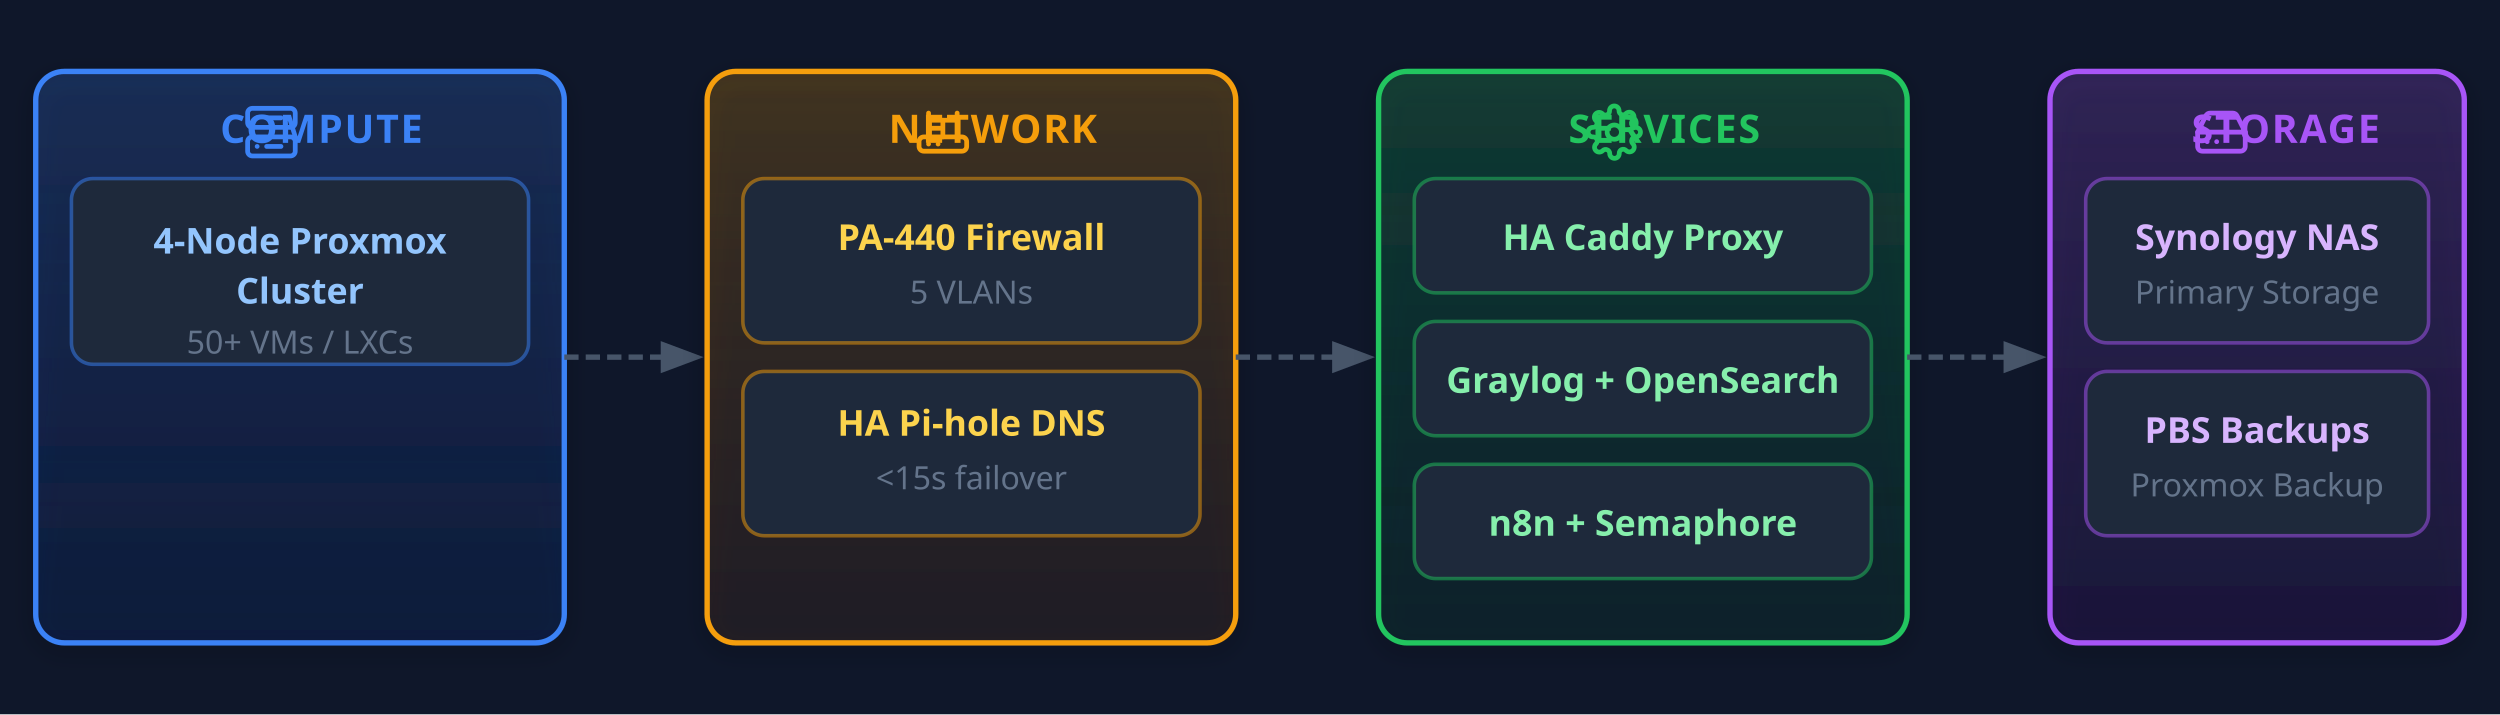
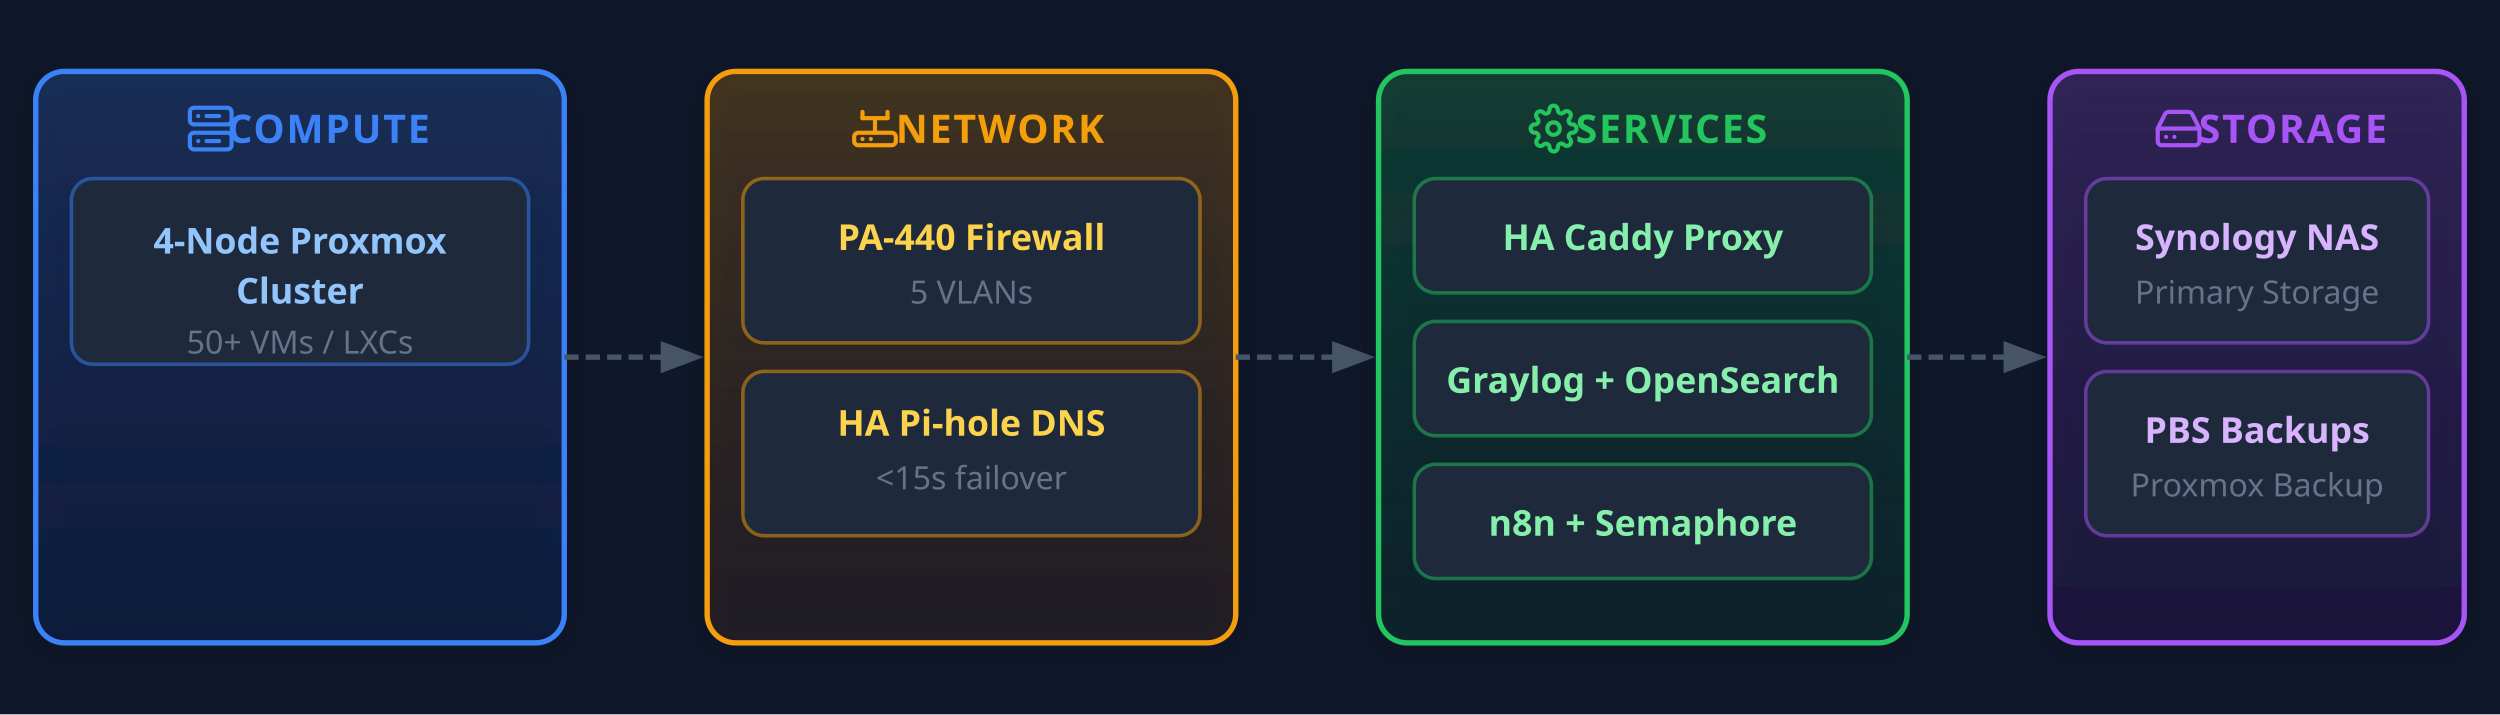
<svg xmlns="http://www.w3.org/2000/svg" viewBox="0 0 700 200" width="700" height="200" style="font-family:'Segoe UI',system-ui,-apple-system,sans-serif;">
  <defs>
    <linearGradient id="grad-blue" x1="0%" y1="0%" x2="0%" y2="100%">
      <stop offset="0%" style="stop-color:#3b82f6;stop-opacity:0.18" />
      <stop offset="100%" style="stop-color:#1d4ed8;stop-opacity:0.08" />
    </linearGradient>
    <linearGradient id="grad-amber" x1="0%" y1="0%" x2="0%" y2="100%">
      <stop offset="0%" style="stop-color:#f59e0b;stop-opacity:0.18" />
      <stop offset="100%" style="stop-color:#b45309;stop-opacity:0.08" />
    </linearGradient>
    <linearGradient id="grad-green" x1="0%" y1="0%" x2="0%" y2="100%">
      <stop offset="0%" style="stop-color:#22c55e;stop-opacity:0.18" />
      <stop offset="100%" style="stop-color:#15803d;stop-opacity:0.08" />
    </linearGradient>
    <linearGradient id="grad-purple" x1="0%" y1="0%" x2="0%" y2="100%">
      <stop offset="0%" style="stop-color:#a855f7;stop-opacity:0.18" />
      <stop offset="100%" style="stop-color:#7e22ce;stop-opacity:0.08" />
    </linearGradient>
    <filter id="shadow" x="-10%" y="-10%" width="120%" height="120%">
      <feDropShadow dx="0" dy="2" stdDeviation="3" flood-color="#000000" flood-opacity="0.4" />
    </filter>
    <marker id="arrow" markerWidth="8" markerHeight="8" refX="6" refY="3" orient="auto">
      <path d="M0,0 L0,6 L8,3 z" fill="#475569" />
    </marker>
    <symbol id="icon-server" viewBox="0 0 24 24" fill="none" stroke="currentColor" stroke-width="2" stroke-linecap="round" stroke-linejoin="round">
      <rect x="2" y="2" width="20" height="8" rx="2" />
      <rect x="2" y="14" width="20" height="8" rx="2" />
      <circle cx="6" cy="6" r="1" fill="currentColor" stroke="none" />
      <circle cx="6" cy="18" r="1" fill="currentColor" stroke="none" />
      <line x1="10" y1="6" x2="16" y2="6" />
      <line x1="10" y1="18" x2="16" y2="18" />
    </symbol>
    <symbol id="icon-router" viewBox="0 0 24 24" fill="none" stroke="currentColor" stroke-width="2" stroke-linecap="round" stroke-linejoin="round">
      <rect x="2" y="14" width="20" height="6" rx="2" />
      <circle cx="6" cy="17" r="1" fill="currentColor" stroke="none" />
      <circle cx="10" cy="17" r="1" fill="currentColor" stroke="none" />
      <line x1="12" y1="7" x2="12" y2="14" />
      <line x1="6" y1="7" x2="18" y2="7" />
      <line x1="6" y1="4" x2="6" y2="7" />
      <line x1="18" y1="4" x2="18" y2="7" />
    </symbol>
    <symbol id="icon-gear" viewBox="0 0 24 24" fill="none" stroke="currentColor" stroke-width="2" stroke-linecap="round" stroke-linejoin="round">
      <circle cx="12" cy="12" r="3" />
      <path d="M19.4 15a1.65 1.65 0 00.33 1.82l.06.06a2 2 0 010 2.83 2 2 0 01-2.83 0l-.06-.06a1.65 1.65 0 00-1.82-.33 1.65 1.65 0 00-1 1.51V21a2 2 0 01-4 0v-.09A1.65 1.65 0 009 19.4a1.65 1.65 0 00-1.82.33l-.06.06a2 2 0 01-2.83-2.83l.06-.06A1.65 1.65 0 004.68 15a1.65 1.65 0 00-1.51-1H3a2 2 0 010-4h.09A1.65 1.65 0 004.6 9a1.65 1.65 0 00-.33-1.82l-.06-.06a2 2 0 012.83-2.83l.06.06A1.65 1.65 0 009 4.68a1.65 1.65 0 001-1.51V3a2 2 0 014 0v.09a1.65 1.65 0 001 1.51 1.65 1.65 0 001.82-.33l.06-.06a2 2 0 012.83 2.83l-.06.06A1.65 1.65 0 0019.4 9a1.65 1.65 0 001.51 1H21a2 2 0 010 4h-.09a1.65 1.65 0 00-1.51 1z" />
    </symbol>
    <symbol id="icon-hard-drive" viewBox="0 0 24 24" fill="none" stroke="currentColor" stroke-width="2" stroke-linecap="round" stroke-linejoin="round">
      <line x1="22" y1="12" x2="2" y2="12" />
      <path d="M5.45 5.11L2 12v6a2 2 0 002 2h16a2 2 0 002-2v-6l-3.45-6.89A2 2 0 0016.76 4H7.24a2 2 0 00-1.79 1.11z" />
      <line x1="6" y1="16" x2="6.01" y2="16" />
      <line x1="10" y1="16" x2="10.01" y2="16" />
    </symbol>
  </defs>
  <rect width="700" height="200" fill="#0f172a" />
  <rect x="10" y="20" width="148" height="160" rx="8" fill="url(#grad-blue)" stroke="#3b82f6" stroke-width="1.5" filter="url(#shadow)" />
-   <use href="#icon-server" x="68" y="29" width="16" height="16" color="#3b82f6" />
-   <text x="90" y="40" text-anchor="middle" fill="#3b82f6" font-size="11" font-weight="700" letter-spacing="0.5">COMPUTE</text>
+   <use href="#icon-server" x="52" y="29" width="14" height="14" color="#3b82f6" />
+   <text x="92" y="40" text-anchor="middle" fill="#3b82f6" font-size="11" font-weight="700" letter-spacing="0.5">COMPUTE</text>
  <rect x="20" y="50" width="128" height="52" rx="6" fill="#1e293b" stroke="#3b82f6" stroke-width="1" stroke-opacity="0.5" />
  <text x="84" y="71" text-anchor="middle" fill="#93c5fd" font-size="10" font-weight="600">4-Node Proxmox</text>
  <text x="84" y="85" text-anchor="middle" fill="#93c5fd" font-size="10" font-weight="600">Cluster</text>
  <text x="84" y="99" text-anchor="middle" fill="#64748b" font-size="9">50+ VMs / LXCs</text>
  <line x1="158" y1="100" x2="194" y2="100" stroke="#475569" stroke-width="1.5" marker-end="url(#arrow)" stroke-dasharray="4,2" />
  <rect x="198" y="20" width="148" height="160" rx="8" fill="url(#grad-amber)" stroke="#f59e0b" stroke-width="1.5" filter="url(#shadow)" />
-   <use href="#icon-router" x="256" y="29" width="16" height="16" color="#f59e0b" />
-   <text x="278" y="40" text-anchor="middle" fill="#f59e0b" font-size="11" font-weight="700" letter-spacing="0.5">NETWORK</text>
+   <use href="#icon-router" x="238" y="29" width="14" height="14" color="#f59e0b" />
+   <text x="280" y="40" text-anchor="middle" fill="#f59e0b" font-size="11" font-weight="700" letter-spacing="0.5">NETWORK</text>
  <rect x="208" y="50" width="128" height="46" rx="6" fill="#1e293b" stroke="#f59e0b" stroke-width="1" stroke-opacity="0.5" />
  <text x="272" y="70" text-anchor="middle" fill="#fcd34d" font-size="10" font-weight="600">PA-440 Firewall</text>
  <text x="272" y="85" text-anchor="middle" fill="#64748b" font-size="9">5 VLANs</text>
  <rect x="208" y="104" width="128" height="46" rx="6" fill="#1e293b" stroke="#f59e0b" stroke-width="1" stroke-opacity="0.5" />
  <text x="272" y="122" text-anchor="middle" fill="#fcd34d" font-size="10" font-weight="600">HA Pi-hole DNS</text>
  <text x="272" y="137" text-anchor="middle" fill="#64748b" font-size="9">&lt;15s failover</text>
  <line x1="346" y1="100" x2="382" y2="100" stroke="#475569" stroke-width="1.5" marker-end="url(#arrow)" stroke-dasharray="4,2" />
  <rect x="386" y="20" width="148" height="160" rx="8" fill="url(#grad-green)" stroke="#22c55e" stroke-width="1.5" filter="url(#shadow)" />
-   <use href="#icon-gear" x="444" y="29" width="16" height="16" color="#22c55e" />
-   <text x="466" y="40" text-anchor="middle" fill="#22c55e" font-size="11" font-weight="700" letter-spacing="0.5">SERVICES</text>
+   <use href="#icon-gear" x="428" y="29" width="14" height="14" color="#22c55e" />
+   <text x="468" y="40" text-anchor="middle" fill="#22c55e" font-size="11" font-weight="700" letter-spacing="0.5">SERVICES</text>
  <rect x="396" y="50" width="128" height="32" rx="6" fill="#1e293b" stroke="#22c55e" stroke-width="1" stroke-opacity="0.5" />
  <text x="460" y="70" text-anchor="middle" fill="#86efac" font-size="10" font-weight="600">HA Caddy Proxy</text>
  <rect x="396" y="90" width="128" height="32" rx="6" fill="#1e293b" stroke="#22c55e" stroke-width="1" stroke-opacity="0.5" />
  <text x="460" y="110" text-anchor="middle" fill="#86efac" font-size="10" font-weight="600">Graylog + OpenSearch</text>
  <rect x="396" y="130" width="128" height="32" rx="6" fill="#1e293b" stroke="#22c55e" stroke-width="1" stroke-opacity="0.5" />
  <text x="460" y="150" text-anchor="middle" fill="#86efac" font-size="10" font-weight="600">n8n + Semaphore</text>
  <line x1="534" y1="100" x2="570" y2="100" stroke="#475569" stroke-width="1.5" marker-end="url(#arrow)" stroke-dasharray="4,2" />
  <rect x="574" y="20" width="116" height="160" rx="8" fill="url(#grad-purple)" stroke="#a855f7" stroke-width="1.5" filter="url(#shadow)" />
-   <use href="#icon-hard-drive" x="614" y="29" width="16" height="16" color="#a855f7" />
-   <text x="640" y="40" text-anchor="middle" fill="#a855f7" font-size="11" font-weight="700" letter-spacing="0.5">STORAGE</text>
+   <use href="#icon-hard-drive" x="603" y="29" width="14" height="14" color="#a855f7" />
+   <text x="642" y="40" text-anchor="middle" fill="#a855f7" font-size="11" font-weight="700" letter-spacing="0.5">STORAGE</text>
  <rect x="584" y="50" width="96" height="46" rx="6" fill="#1e293b" stroke="#a855f7" stroke-width="1" stroke-opacity="0.5" />
  <text x="632" y="70" text-anchor="middle" fill="#d8b4fe" font-size="10" font-weight="600">Synology NAS</text>
  <text x="632" y="85" text-anchor="middle" fill="#64748b" font-size="9">Primary Storage</text>
  <rect x="584" y="104" width="96" height="46" rx="6" fill="#1e293b" stroke="#a855f7" stroke-width="1" stroke-opacity="0.5" />
  <text x="632" y="124" text-anchor="middle" fill="#d8b4fe" font-size="10" font-weight="600">PBS Backups</text>
  <text x="632" y="139" text-anchor="middle" fill="#64748b" font-size="9">Proxmox Backup</text>
</svg>
